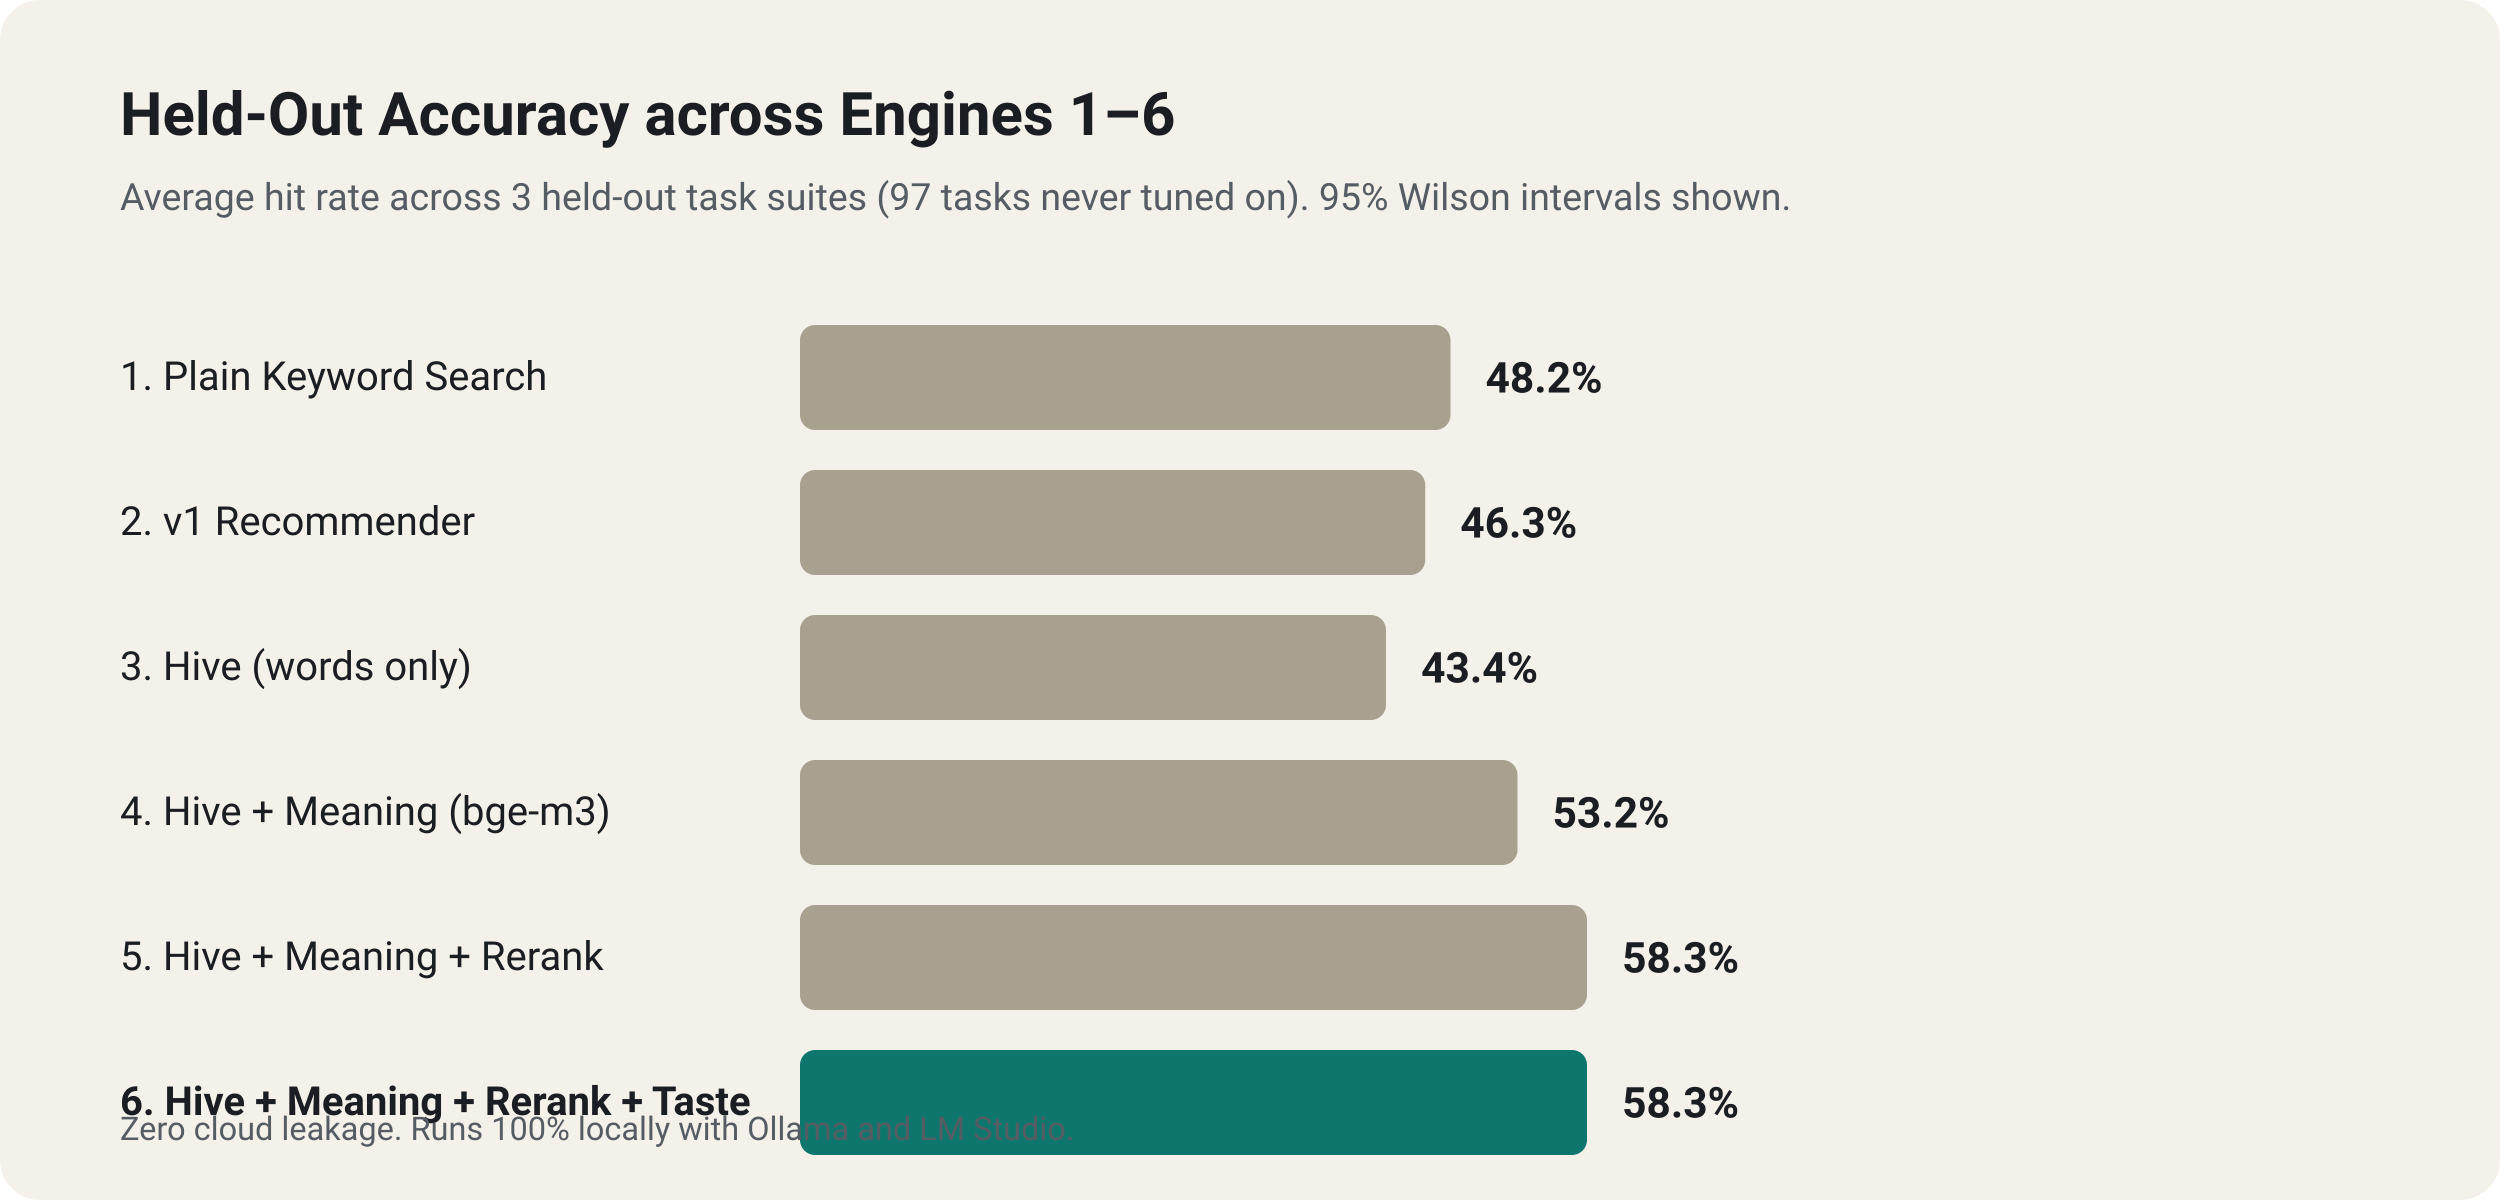
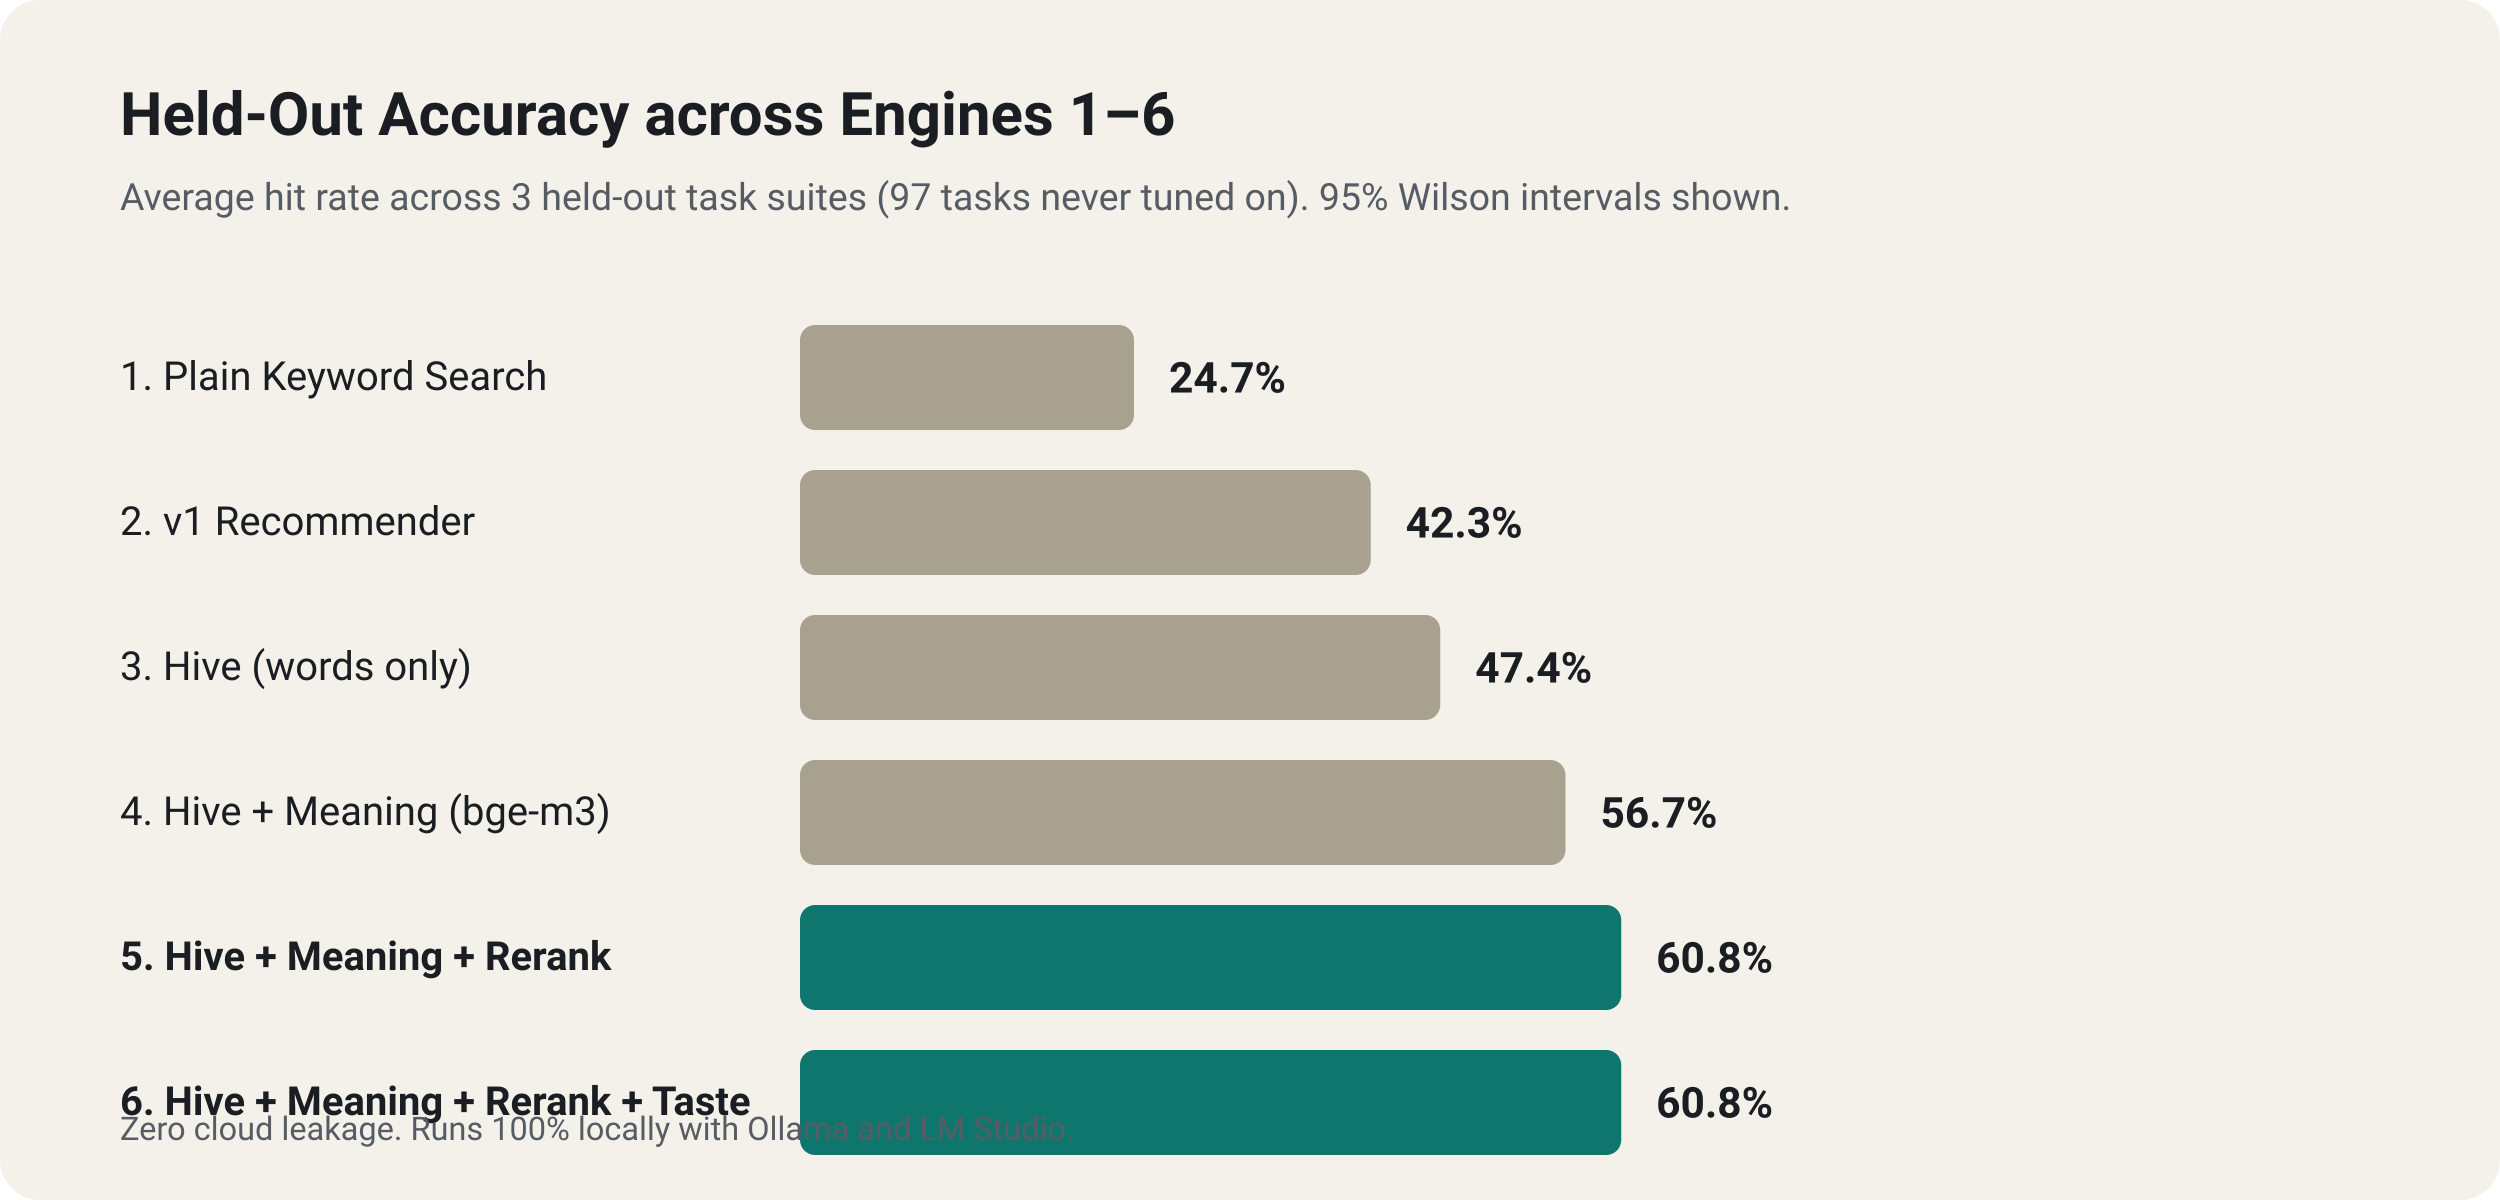
<svg xmlns="http://www.w3.org/2000/svg" width="1000" height="480" viewBox="0 0 1000 480" role="img" aria-labelledby="t d">
  <rect width="1000" height="480" rx="16" fill="#f4f1ea" />
  <text x="48" y="54" font-family="ui-sans-serif, system-ui, -apple-system, 'Segoe UI', Roboto, 'Helvetica Neue', Arial, sans-serif" font-size="24" font-weight="700" fill="#1a1d21">Held-Out Accuracy across Engines 1–6</text>
  <text x="48" y="84" font-family="ui-sans-serif, system-ui, -apple-system, 'Segoe UI', Roboto, 'Helvetica Neue', Arial, sans-serif" font-size="15" fill="#565c64">Average hit rate across 3 held-out task suites (97 tasks never tuned on). 95% Wilson intervals shown.</text>
  <text x="48" y="156" font-family="ui-sans-serif, system-ui, -apple-system, 'Segoe UI', Roboto, 'Helvetica Neue', Arial, sans-serif" font-size="16" font-weight="400" fill="#1a1d21">1. Plain Keyword Search</text>
-   <rect x="320" y="130" width="260.2" height="42" rx="6" fill="#a8a190" />
-   <text x="594.22" y="157" font-family="ui-sans-serif, system-ui, -apple-system, 'Segoe UI', Roboto, 'Helvetica Neue', Arial, sans-serif" font-size="17" font-weight="700" fill="#1a1d21">48.2%</text>
+   <rect x="320" y="130" width="133.6" height="42" rx="6" fill="#a8a190" />
+   <text x="467.599" y="157" font-family="ui-sans-serif, system-ui, -apple-system, 'Segoe UI', Roboto, 'Helvetica Neue', Arial, sans-serif" font-size="17" font-weight="700" fill="#1a1d21">24.7%</text>
  <text x="48" y="214" font-family="ui-sans-serif, system-ui, -apple-system, 'Segoe UI', Roboto, 'Helvetica Neue', Arial, sans-serif" font-size="16" font-weight="400" fill="#1a1d21">2. v1 Recommender</text>
-   <rect x="320" y="188" width="250.1" height="42" rx="6" fill="#a8a190" />
-   <text x="584.11" y="215" font-family="ui-sans-serif, system-ui, -apple-system, 'Segoe UI', Roboto, 'Helvetica Neue', Arial, sans-serif" font-size="17" font-weight="700" fill="#1a1d21">46.3%</text>
+   <rect x="320" y="188" width="228.3" height="42" rx="6" fill="#a8a190" />
+   <text x="562.26" y="215" font-family="ui-sans-serif, system-ui, -apple-system, 'Segoe UI', Roboto, 'Helvetica Neue', Arial, sans-serif" font-size="17" font-weight="700" fill="#1a1d21">42.3%</text>
  <text x="48" y="272" font-family="ui-sans-serif, system-ui, -apple-system, 'Segoe UI', Roboto, 'Helvetica Neue', Arial, sans-serif" font-size="16" font-weight="400" fill="#1a1d21">3. Hive (words only)</text>
-   <rect x="320" y="246" width="234.4" height="42" rx="6" fill="#a8a190" />
-   <text x="568.444" y="273" font-family="ui-sans-serif, system-ui, -apple-system, 'Segoe UI', Roboto, 'Helvetica Neue', Arial, sans-serif" font-size="17" font-weight="700" fill="#1a1d21">43.4%</text>
+   <rect x="320" y="246" width="256.1" height="42" rx="6" fill="#a8a190" />
+   <text x="590.092" y="273" font-family="ui-sans-serif, system-ui, -apple-system, 'Segoe UI', Roboto, 'Helvetica Neue', Arial, sans-serif" font-size="17" font-weight="700" fill="#1a1d21">47.4%</text>
  <text x="48" y="330" font-family="ui-sans-serif, system-ui, -apple-system, 'Segoe UI', Roboto, 'Helvetica Neue', Arial, sans-serif" font-size="16" font-weight="400" fill="#1a1d21">4. Hive + Meaning (bge-m3)</text>
-   <rect x="320" y="304" width="287.0" height="42" rx="6" fill="#a8a190" />
-   <text x="621.017" y="331" font-family="ui-sans-serif, system-ui, -apple-system, 'Segoe UI', Roboto, 'Helvetica Neue', Arial, sans-serif" font-size="17" font-weight="700" fill="#1a1d21">53.2%</text>
-   <text x="48" y="388" font-family="ui-sans-serif, system-ui, -apple-system, 'Segoe UI', Roboto, 'Helvetica Neue', Arial, sans-serif" font-size="16" font-weight="400" fill="#1a1d21">5. Hive + Meaning + Rerank</text>
-   <rect x="320" y="362" width="314.8" height="42" rx="6" fill="#a8a190" />
-   <text x="648.844" y="389" font-family="ui-sans-serif, system-ui, -apple-system, 'Segoe UI', Roboto, 'Helvetica Neue', Arial, sans-serif" font-size="17" font-weight="700" fill="#1a1d21">58.3%</text>
+   <rect x="320" y="304" width="306.2" height="42" rx="6" fill="#a8a190" />
+   <text x="640.187" y="331" font-family="ui-sans-serif, system-ui, -apple-system, 'Segoe UI', Roboto, 'Helvetica Neue', Arial, sans-serif" font-size="17" font-weight="700" fill="#1a1d21">56.7%</text>
+   <text x="48" y="388" font-family="ui-sans-serif, system-ui, -apple-system, 'Segoe UI', Roboto, 'Helvetica Neue', Arial, sans-serif" font-size="16" font-weight="600" fill="#1a1d21">5. Hive + Meaning + Rerank</text>
+   <rect x="320" y="362" width="328.5" height="42" rx="6" fill="#0f766e" />
+   <text x="662.452" y="389" font-family="ui-sans-serif, system-ui, -apple-system, 'Segoe UI', Roboto, 'Helvetica Neue', Arial, sans-serif" font-size="17" font-weight="700" fill="#1a1d21">60.8%</text>
  <text x="48" y="446" font-family="ui-sans-serif, system-ui, -apple-system, 'Segoe UI', Roboto, 'Helvetica Neue', Arial, sans-serif" font-size="16" font-weight="600" fill="#1a1d21">6. Hive + Meaning + Rerank + Taste</text>
-   <rect x="320" y="420" width="314.8" height="42" rx="6" fill="#0f766e" />
-   <text x="648.844" y="447" font-family="ui-sans-serif, system-ui, -apple-system, 'Segoe UI', Roboto, 'Helvetica Neue', Arial, sans-serif" font-size="17" font-weight="700" fill="#1a1d21">58.3%</text>
+   <rect x="320" y="420" width="328.5" height="42" rx="6" fill="#0f766e" />
+   <text x="662.452" y="447" font-family="ui-sans-serif, system-ui, -apple-system, 'Segoe UI', Roboto, 'Helvetica Neue', Arial, sans-serif" font-size="17" font-weight="700" fill="#1a1d21">60.8%</text>
  <text x="48" y="456" font-family="ui-sans-serif, system-ui, -apple-system, 'Segoe UI', Roboto, 'Helvetica Neue', Arial, sans-serif" font-size="13" fill="#565c64">Zero cloud leakage. Runs 100% locally with Ollama and LM Studio.</text>
</svg>
